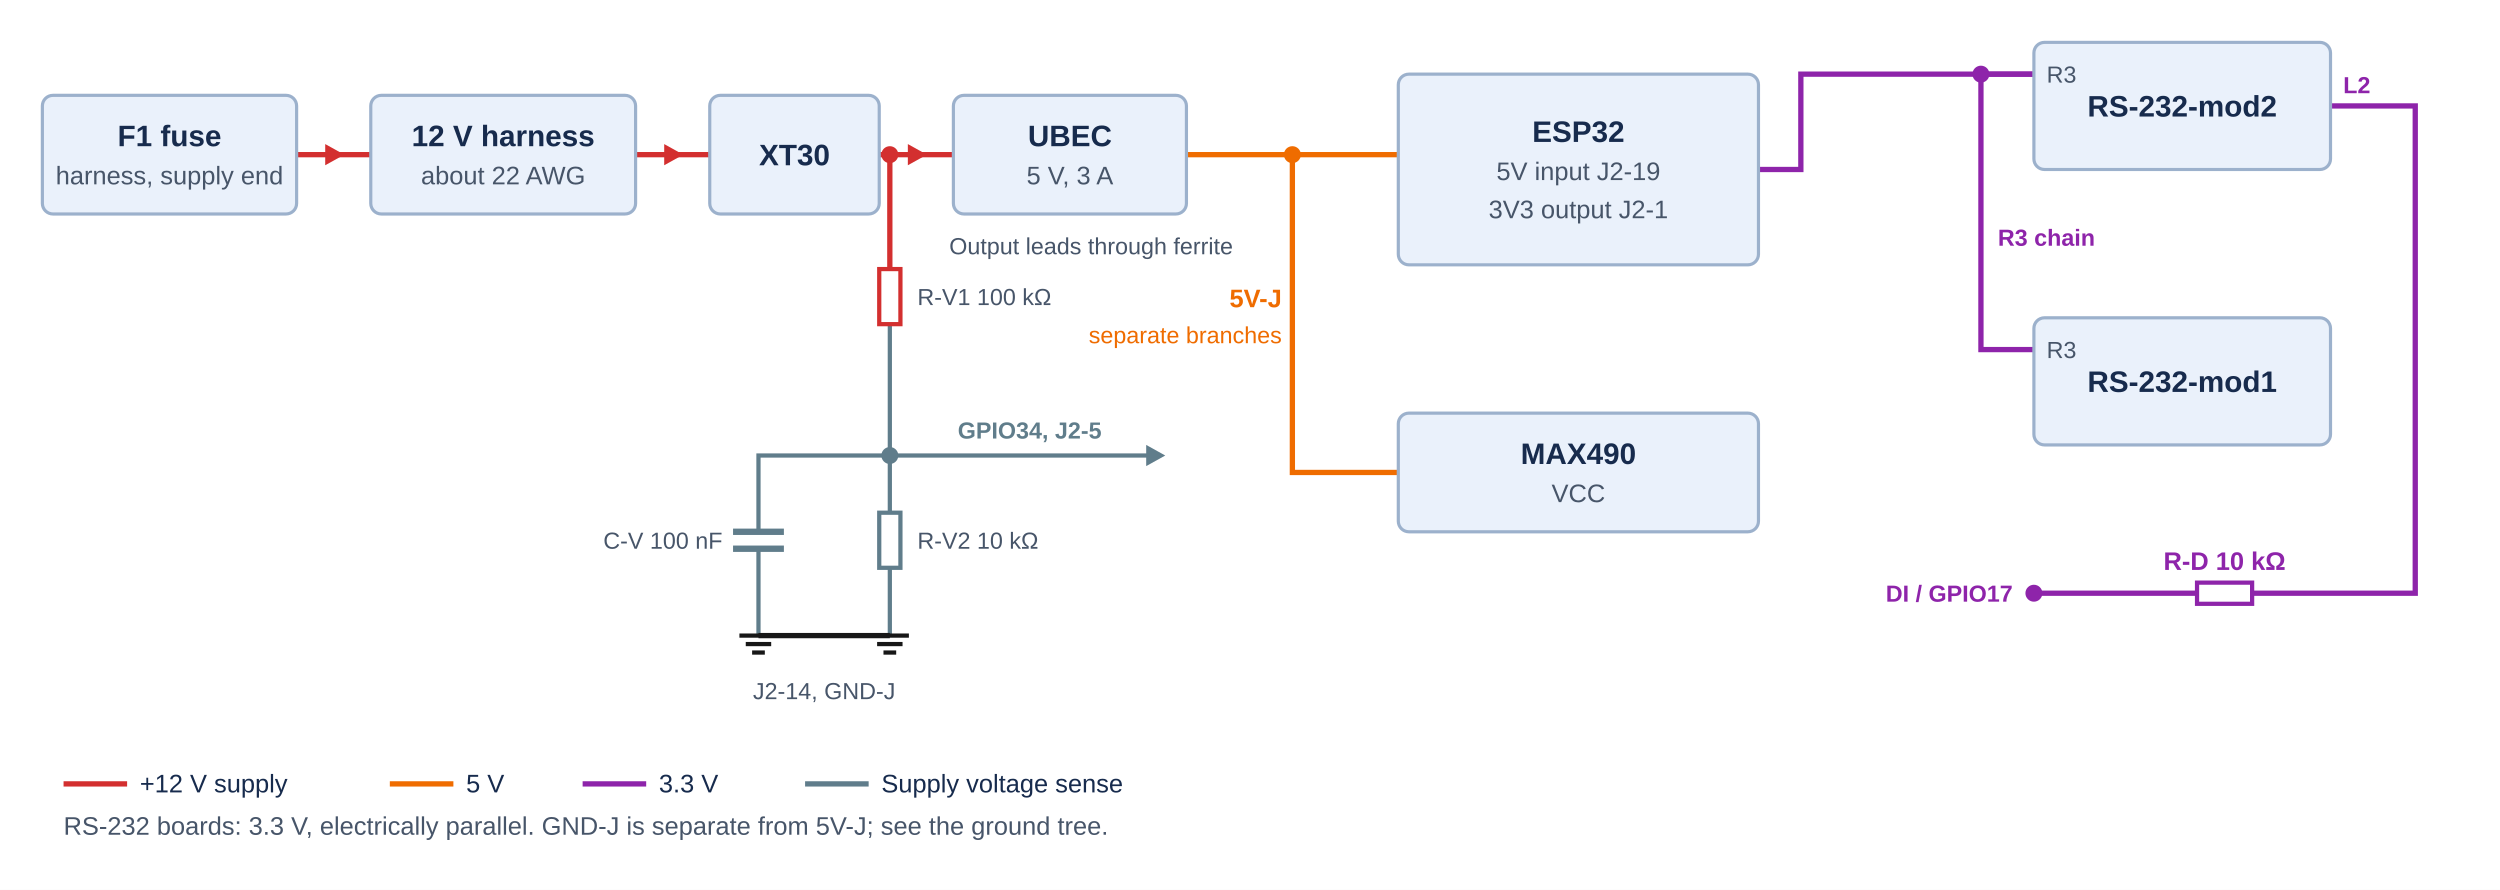
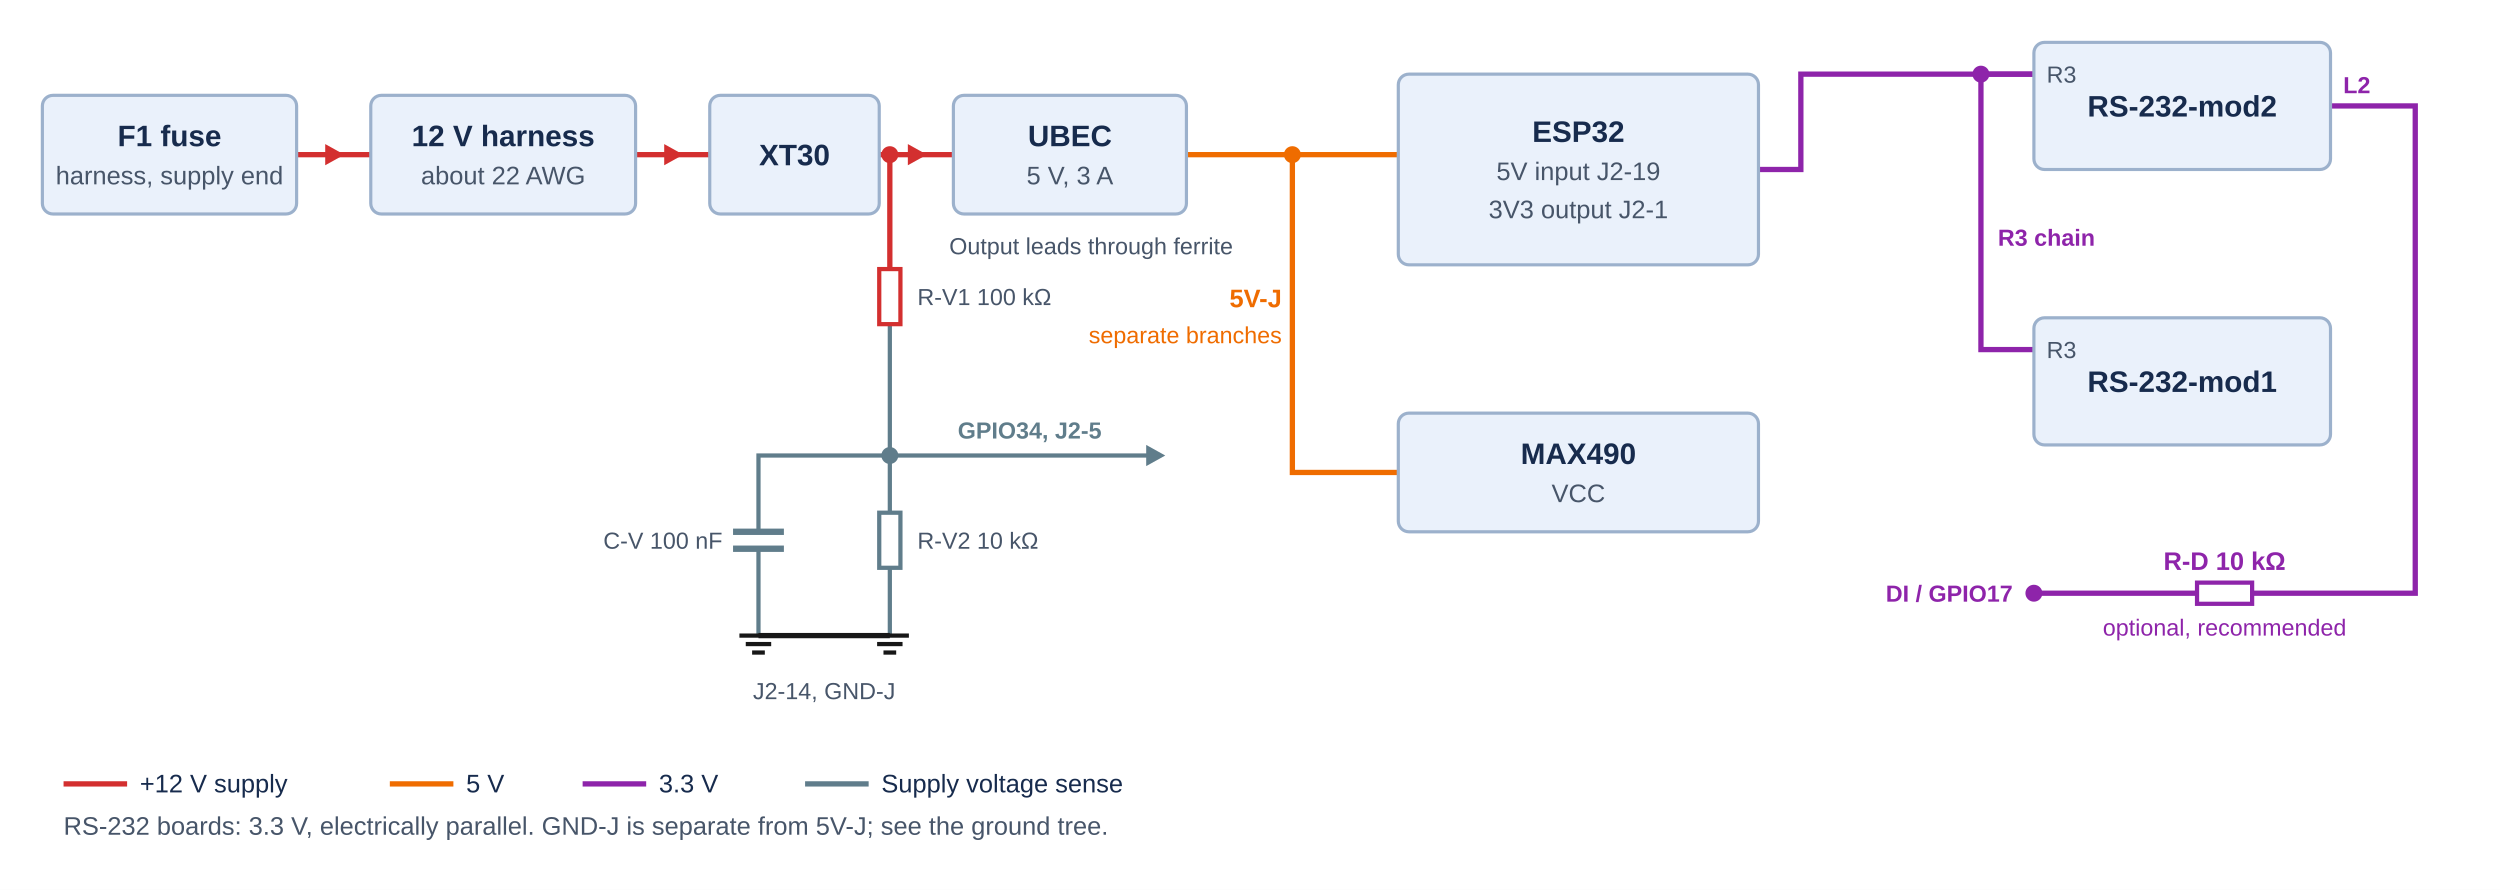
<svg xmlns="http://www.w3.org/2000/svg" width="1180" height="420" viewBox="0 0 1180 420" role="img" aria-labelledby="title desc">
  <rect width="1180" height="420" fill="white" />
  <g font-family="Arial,sans-serif">
    <path d="M140 73 L175 73" stroke="#d32f2f" stroke-width="2.5" fill="none" />
    <path d="M300 73 L335 73" stroke="#d32f2f" stroke-width="2.5" fill="none" />
    <path d="M415 73 L450 73" stroke="#d32f2f" stroke-width="2.5" fill="none" />
    <path d="M560 73 L660 73" stroke="#ef6c00" stroke-width="2.5" fill="none" />
    <path d="M610 73 L610 223 L660 223" stroke="#ef6c00" stroke-width="2.5" fill="none" />
    <path d="M830 80 L850 80 L850 35 L960 35" stroke="#8e24aa" stroke-width="2.5" fill="none" />
    <path d="M1100 50 L1140 50 L1140 280 L960 280" stroke="#8e24aa" stroke-width="2.5" fill="none" />
    <path d="M960 35 L935 35 L935 165 L960 165" stroke="#8e24aa" stroke-width="2.5" fill="none" />
    <path d="M420 73 L420 153" stroke="#d32f2f" stroke-width="2.5" fill="none" />
    <path d="M420 153 L420 300" stroke="#607d8b" stroke-width="2.0" fill="none" />
    <path d="M420 215 L358 215 L358 251" stroke="#607d8b" stroke-width="2.0" fill="none" />
    <path d="M358 259 L358 300" stroke="#607d8b" stroke-width="2.0" fill="none" />
    <path d="M346 251 H370" stroke="#607d8b" stroke-width="3" />
    <path d="M346 259 H370" stroke="#607d8b" stroke-width="3" />
    <path d="M349 300 H367" stroke="#171717" stroke-width="2" />
    <path d="M352 304 H364" stroke="#171717" stroke-width="2" />
    <path d="M355 308 H361" stroke="#171717" stroke-width="2" />
    <path d="M411 300 H429" stroke="#171717" stroke-width="2" />
    <path d="M414 304 H426" stroke="#171717" stroke-width="2" />
    <path d="M417 308 H423" stroke="#171717" stroke-width="2" />
    <path d="M358 300 L420 300" stroke="#171717" stroke-width="2.5" fill="none" />
    <path d="M420 215 L545 215" stroke="#607d8b" stroke-width="2.0" fill="none" />
    <path d="M30 370 H60" stroke="#d32f2f" stroke-width="2.5" />
    <path d="M184 370 H214" stroke="#ef6c00" stroke-width="2.5" />
    <path d="M275 370 H305" stroke="#8e24aa" stroke-width="2.5" />
    <path d="M380 370 H410" stroke="#607d8b" stroke-width="2.5" />
    <polygon points="153.5,68 153.5,78 162.5,73" fill="#d32f2f" />
    <polygon points="313.5,68 313.5,78 322.5,73" fill="#d32f2f" />
    <polygon points="428.5,68 428.5,78 437.5,73" fill="#d32f2f" />
    <circle cx="610" cy="73" r="4" fill="#ef6c00" />
    <circle cx="935" cy="35" r="4" fill="#8e24aa" />
    <circle cx="960" cy="280" r="4" fill="#8e24aa" />
    <circle cx="420" cy="73" r="4" fill="#d32f2f" />
    <circle cx="420" cy="215" r="4" fill="#607d8b" />
    <polygon points="541,210 541,220 550,215" fill="#607d8b" />
    <rect x="20" y="45" width="120" height="56" rx="5" fill="#eaf1fb" stroke="#9cb1cc" stroke-width="1.5" />
    <rect x="175" y="45" width="125" height="56" rx="5" fill="#eaf1fb" stroke="#9cb1cc" stroke-width="1.5" />
    <rect x="335" y="45" width="80" height="56" rx="5" fill="#eaf1fb" stroke="#9cb1cc" stroke-width="1.5" />
    <rect x="450" y="45" width="110" height="56" rx="5" fill="#eaf1fb" stroke="#9cb1cc" stroke-width="1.5" />
    <rect x="660" y="35" width="170" height="90" rx="5" fill="#eaf1fb" stroke="#9cb1cc" stroke-width="1.5" />
    <rect x="660" y="195" width="170" height="56" rx="5" fill="#eaf1fb" stroke="#9cb1cc" stroke-width="1.5" />
    <rect x="960" y="20" width="140" height="60" rx="5" fill="#eaf1fb" stroke="#9cb1cc" stroke-width="1.5" />
    <rect x="960" y="150" width="140" height="60" rx="5" fill="#eaf1fb" stroke="#9cb1cc" stroke-width="1.5" />
    <rect x="1037.0" y="275.0" width="26" height="10" fill="white" stroke="#8e24aa" stroke-width="2" />
    <rect x="415.0" y="127.0" width="10" height="26" fill="white" stroke="#d32f2f" stroke-width="2" />
    <rect x="415.0" y="242.0" width="10" height="26" fill="white" stroke="#607d8b" stroke-width="2" />
    <text x="80.0" y="69.0" font-size="14" fill="#172b4d" text-anchor="middle" font-weight="700">F1 fuse</text>
    <text x="80.0" y="87.0" font-size="12" fill="#475569" text-anchor="middle">harness, supply end</text>
    <text x="237.5" y="69.0" font-size="14" fill="#172b4d" text-anchor="middle" font-weight="700">12 V harness</text>
    <text x="237.5" y="87.0" font-size="12" fill="#475569" text-anchor="middle">about 22 AWG</text>
    <text x="375.0" y="78.0" font-size="14" fill="#172b4d" text-anchor="middle" font-weight="700">XT30</text>
    <text x="505.0" y="69.0" font-size="14" fill="#172b4d" text-anchor="middle" font-weight="700">UBEC</text>
    <text x="505.0" y="87.0" font-size="12" fill="#475569" text-anchor="middle">5 V, 3 A</text>
    <text x="745.0" y="67.0" font-size="14" fill="#172b4d" text-anchor="middle" font-weight="700">ESP32</text>
    <text x="745.0" y="85.0" font-size="12" fill="#475569" text-anchor="middle">5V input J2-19</text>
    <text x="745.0" y="103.0" font-size="12" fill="#475569" text-anchor="middle">3V3 output J2-1</text>
    <text x="745.0" y="219.0" font-size="14" fill="#172b4d" text-anchor="middle" font-weight="700">MAX490</text>
    <text x="745.0" y="237.0" font-size="12" fill="#475569" text-anchor="middle">VCC</text>
    <text x="605" y="145" font-size="12" fill="#ef6c00" text-anchor="end" font-weight="700">5V-J</text>
    <text x="605" y="162" font-size="11" fill="#ef6c00" text-anchor="end">separate branches</text>
    <text x="515" y="120" font-size="11" fill="#475569" text-anchor="middle">Output leads through ferrite</text>
    <text x="1106" y="44" font-size="11" fill="#8e24aa" text-anchor="start" font-weight="700">L2</text>
    <text x="943" y="116" font-size="11" fill="#8e24aa" text-anchor="start" font-weight="700">R3 chain</text>
    <text x="1030.0" y="55.0" font-size="14" fill="#172b4d" text-anchor="middle" font-weight="700">RS-232-mod2</text>
    <text x="966" y="39" font-size="11" fill="#475569" text-anchor="start">R3</text>
    <text x="1030.0" y="185.0" font-size="14" fill="#172b4d" text-anchor="middle" font-weight="700">RS-232-mod1</text>
    <text x="966" y="169" font-size="11" fill="#475569" text-anchor="start">R3</text>
    <text x="1050" y="269" font-size="12" fill="#8e24aa" text-anchor="middle" font-weight="700">R-D 10 kΩ</text>
+     <text x="1050" y="300" font-size="11" fill="#8e24aa" text-anchor="middle">optional, recommended</text>
    <text x="950" y="284" font-size="11" fill="#8e24aa" text-anchor="end" font-weight="700">DI / GPIO17</text>
    <text x="433" y="144" font-size="11" fill="#475569" text-anchor="start">R-V1 100 kΩ</text>
    <text x="433" y="259" font-size="11" fill="#475569" text-anchor="start">R-V2 10 kΩ</text>
    <text x="341" y="259" font-size="11" fill="#475569" text-anchor="end">C-V 100 nF</text>
    <text x="389" y="330" font-size="11" fill="#475569" text-anchor="middle">J2-14, GND-J</text>
    <text x="486" y="207" font-size="11" fill="#607d8b" text-anchor="middle" font-weight="700">GPIO34, J2-5</text>
    <text x="66" y="374" font-size="12" fill="#172b4d" text-anchor="start">+12 V supply</text>
    <text x="220" y="374" font-size="12" fill="#172b4d" text-anchor="start">5 V</text>
    <text x="311" y="374" font-size="12" fill="#172b4d" text-anchor="start">3.3 V</text>
    <text x="416" y="374" font-size="12" fill="#172b4d" text-anchor="start">Supply voltage sense</text>
    <text x="30" y="394" font-size="12" fill="#475569" text-anchor="start">RS-232 boards: 3.3 V, electrically parallel. GND-J is separate from 5V-J; see the ground tree.</text>
  </g>
</svg>
